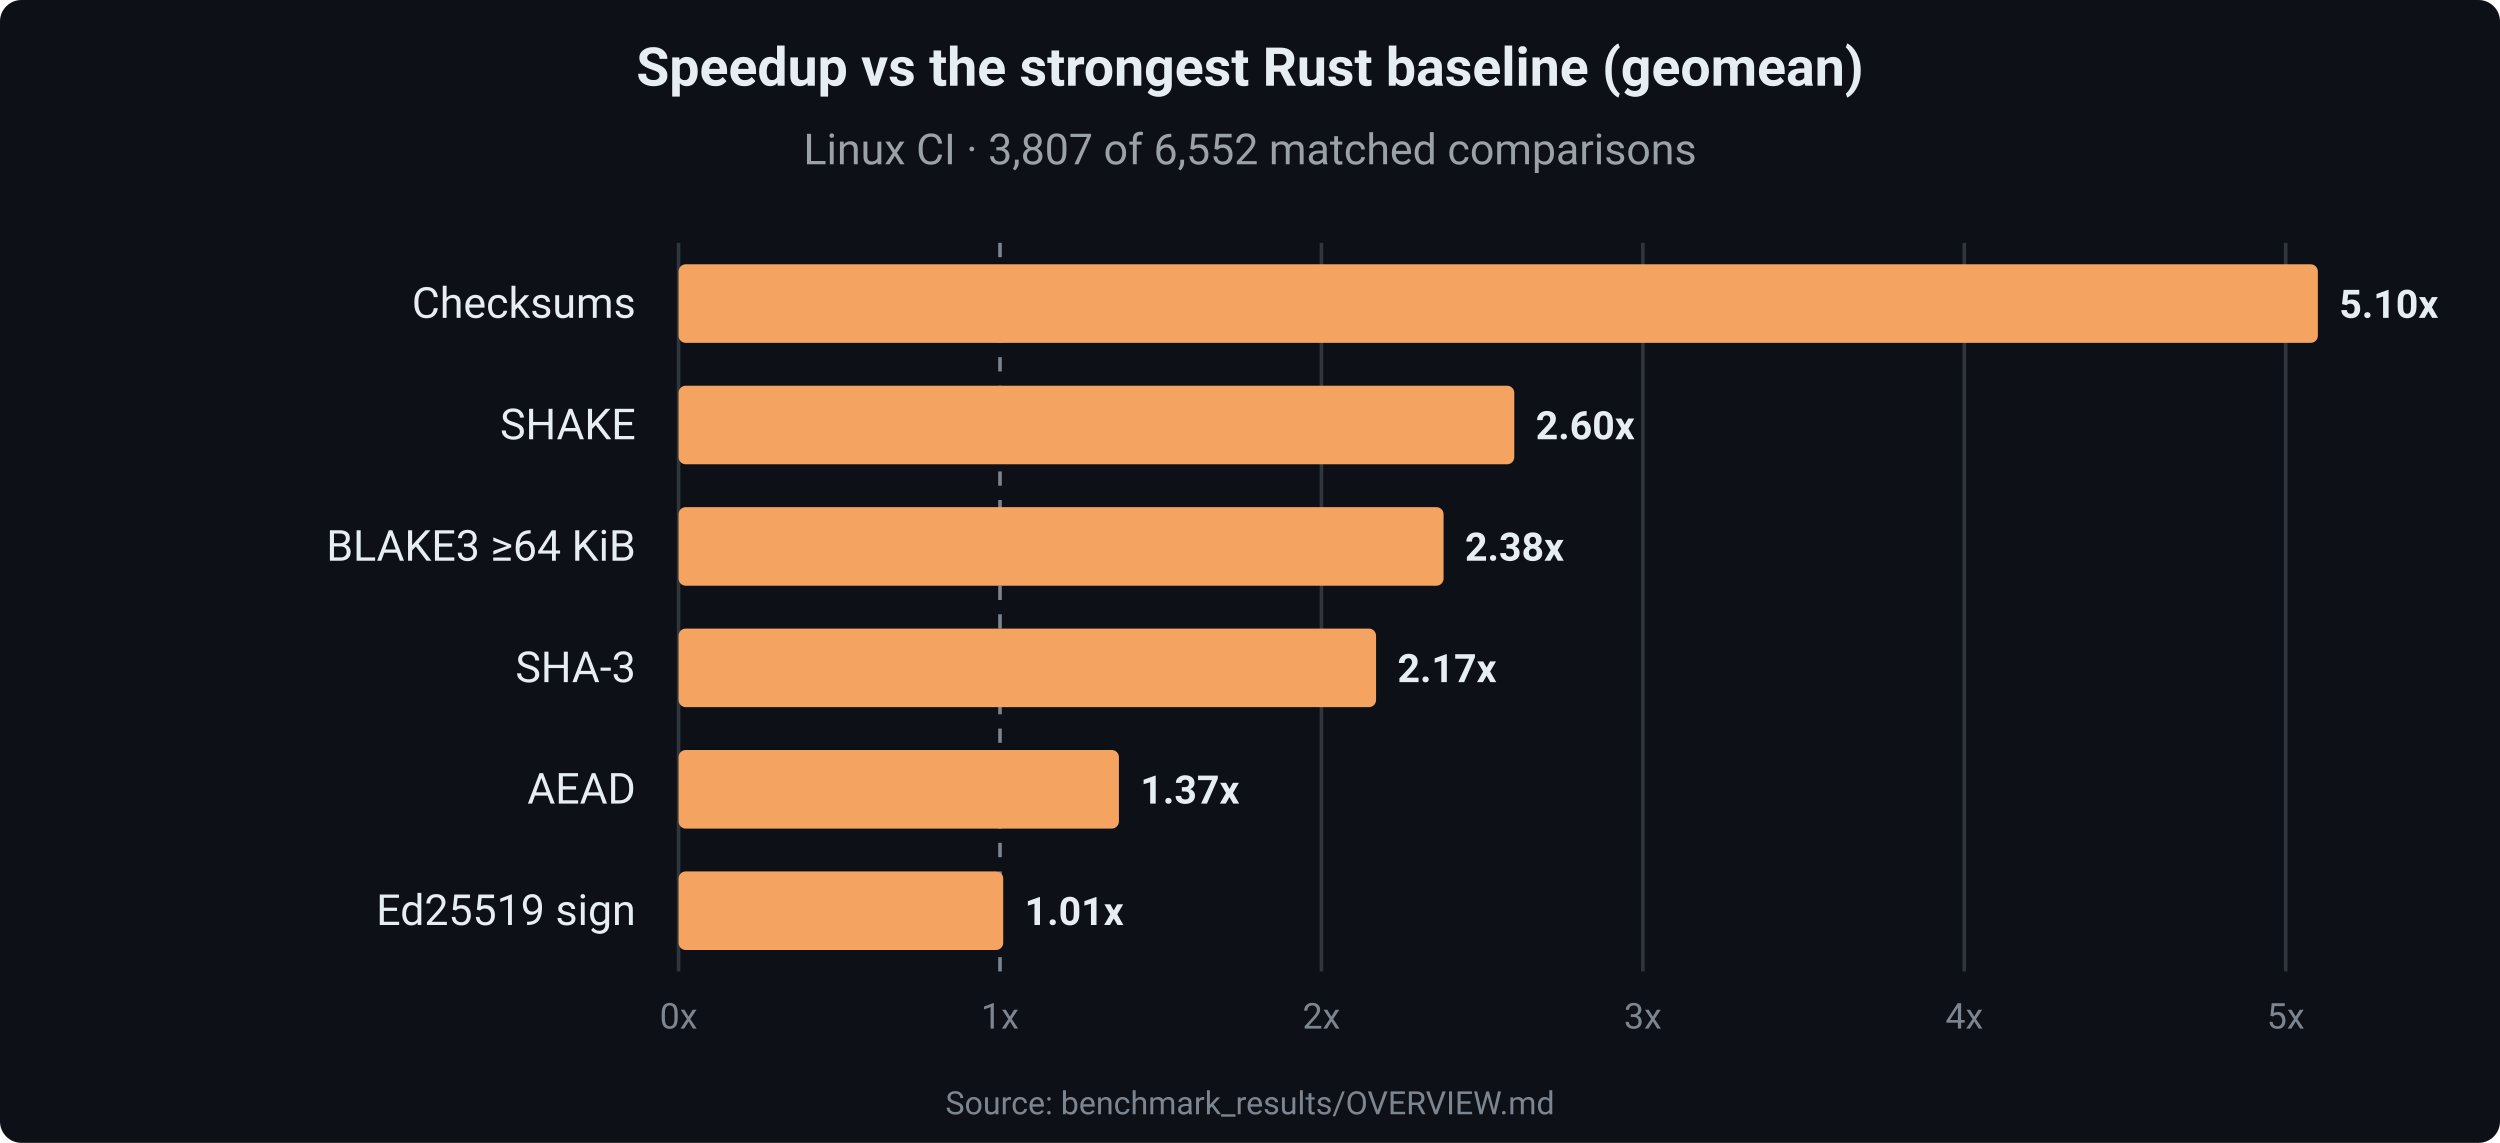
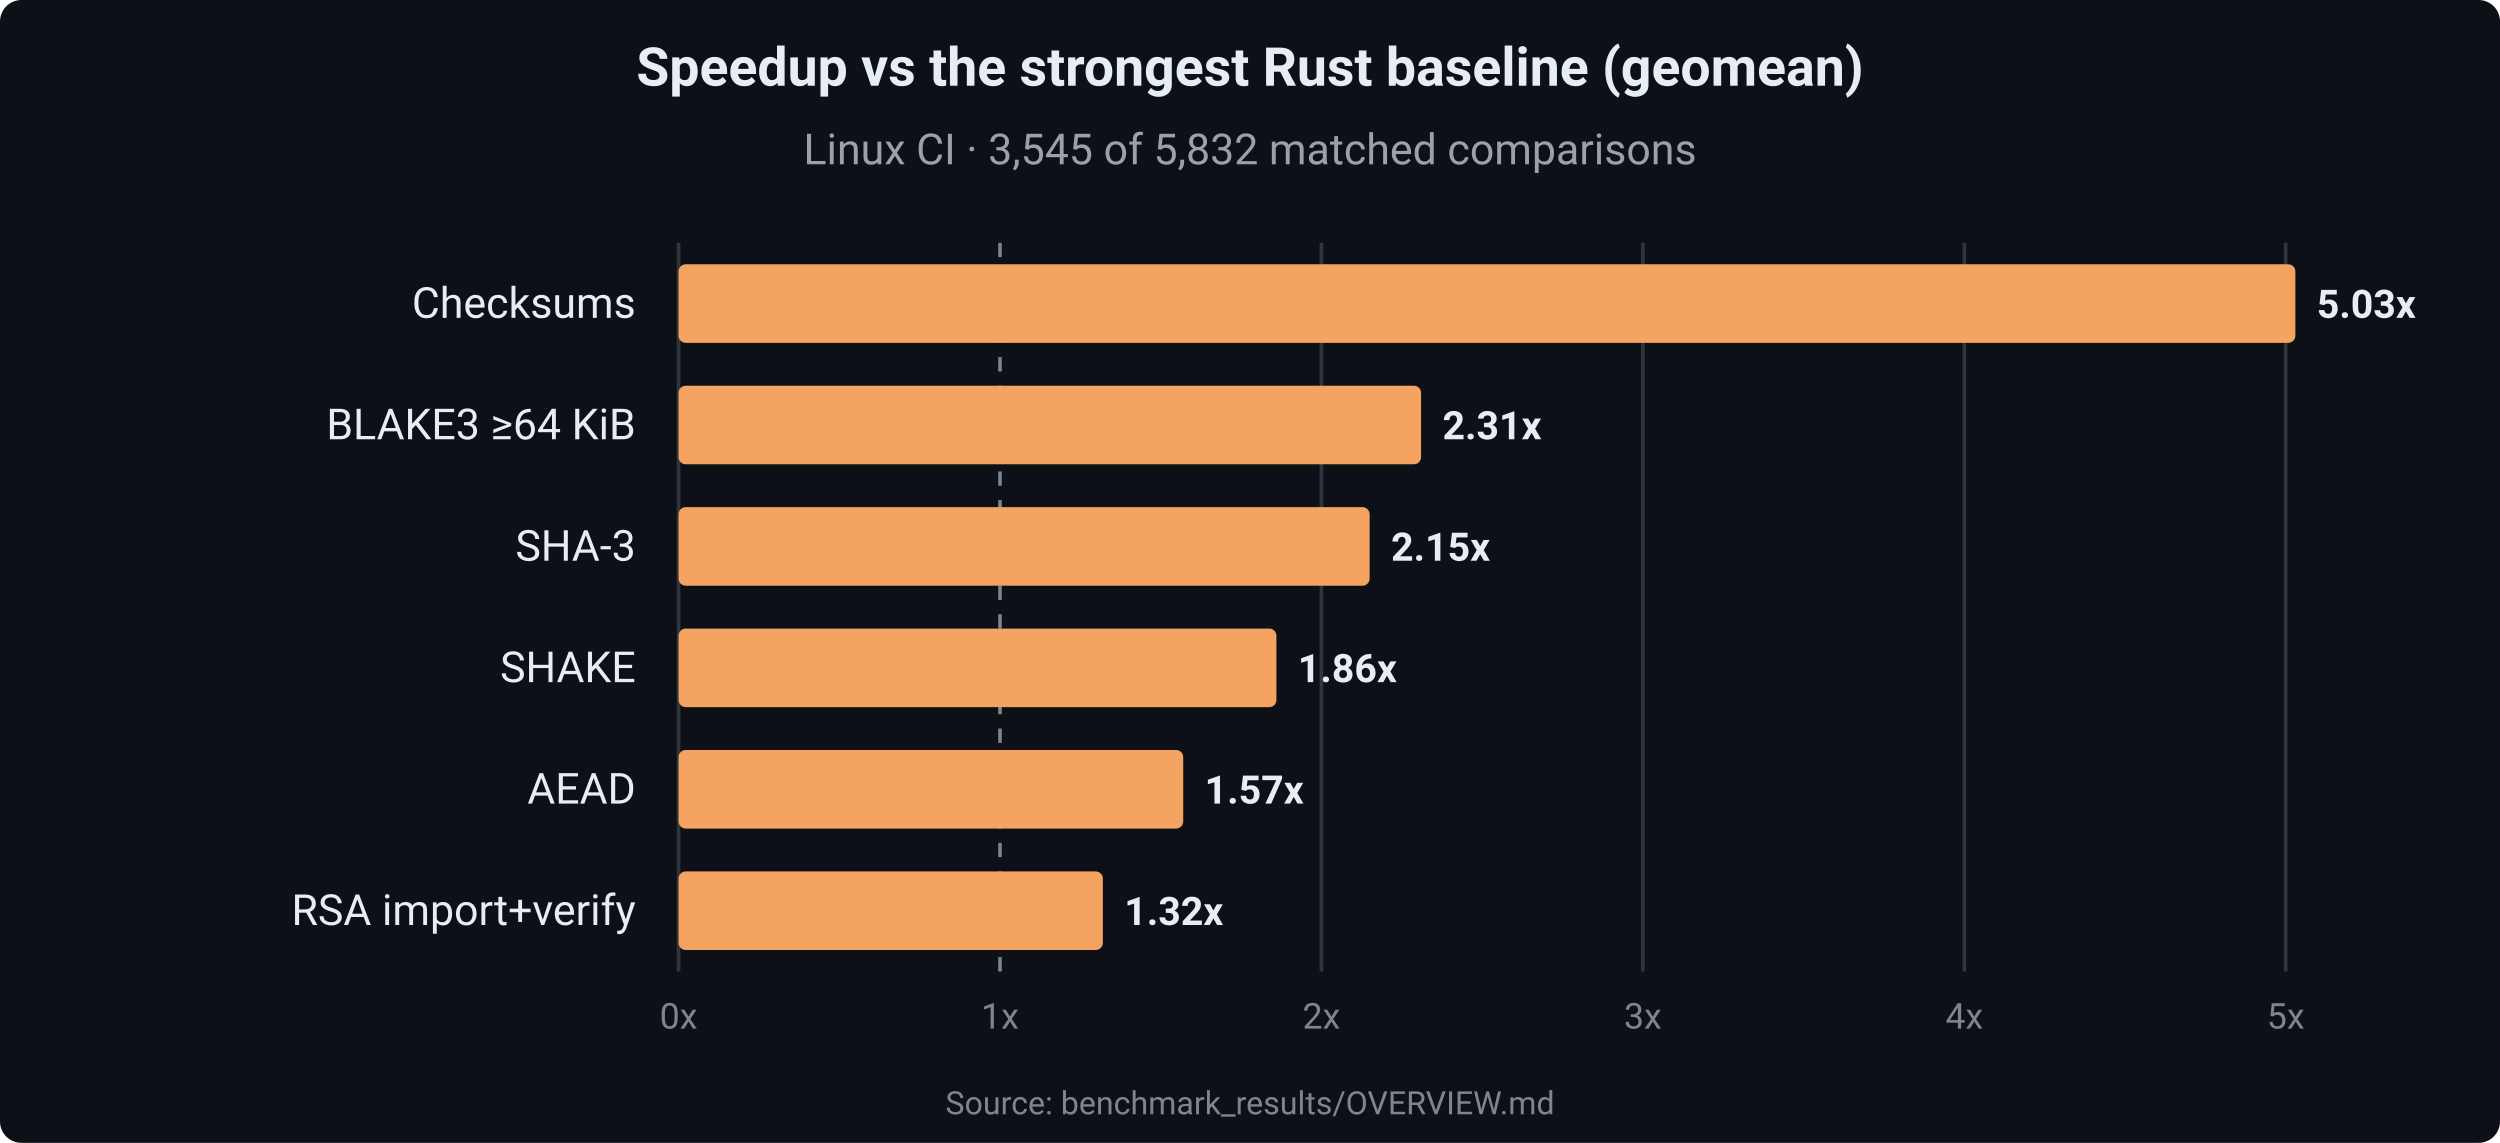
<svg xmlns="http://www.w3.org/2000/svg" viewBox="0 0 700 320">
  <style>text { font-family: -apple-system, BlinkMacSystemFont, 'Segoe UI', Roboto, sans-serif; }</style>
  <rect x="0" y="0" width="700" height="320" fill="#0d1117" rx="6" />
  <text x="350" y="24" text-anchor="middle" font-size="15" font-weight="600" fill="#e6edf3">Speedup vs the strongest Rust baseline (geomean)</text>
-   <text x="350" y="46" text-anchor="middle" font-size="12" fill="#9ba1a8">Linux CI · 3,807 of 6,552 matched comparisons</text>
+   <text x="350" y="46" text-anchor="middle" font-size="12" fill="#9ba1a8">Linux CI · 3,545 of 5,832 matched comparisons</text>
  <line x1="190.0" y1="68.0" x2="190.0" y2="272.0" stroke="#30363d" stroke-width="1" />
  <text x="190.0" y="288" text-anchor="middle" font-size="10" fill="#7d8590">0x</text>
  <line x1="280.0" y1="68.0" x2="280.0" y2="272.0" stroke="#7d8590" stroke-width="1" stroke-dasharray="4,4" />
  <text x="280.0" y="288" text-anchor="middle" font-size="10" fill="#7d8590">1x</text>
  <line x1="370.0" y1="68.0" x2="370.0" y2="272.0" stroke="#30363d" stroke-width="1" />
  <text x="370.0" y="288" text-anchor="middle" font-size="10" fill="#7d8590">2x</text>
  <line x1="460.0" y1="68.0" x2="460.0" y2="272.0" stroke="#30363d" stroke-width="1" />
  <text x="460.0" y="288" text-anchor="middle" font-size="10" fill="#7d8590">3x</text>
  <line x1="550.0" y1="68.0" x2="550.0" y2="272.0" stroke="#30363d" stroke-width="1" />
  <text x="550.0" y="288" text-anchor="middle" font-size="10" fill="#7d8590">4x</text>
  <line x1="640.0" y1="68.0" x2="640.0" y2="272.0" stroke="#30363d" stroke-width="1" />
  <text x="640.0" y="288" text-anchor="middle" font-size="10" fill="#7d8590">5x</text>
  <text x="178.0" y="89.0" text-anchor="end" font-size="12" fill="#e6edf3">Checksums</text>
-   <rect x="190.0" y="74.0" width="459.0" height="22.0" fill="#f4a460" rx="2" />
-   <text x="655.0" y="89.0" font-size="11" font-weight="600" fill="#e6edf3">5.10x</text>
-   <text x="178.0" y="123.0" text-anchor="end" font-size="12" fill="#e6edf3">SHAKE</text>
-   <rect x="190.0" y="108.0" width="234.0" height="22.0" fill="#f4a460" rx="2" />
-   <text x="430.0" y="123.0" font-size="11" font-weight="600" fill="#e6edf3">2.60x</text>
-   <text x="178.0" y="157.0" text-anchor="end" font-size="12" fill="#e6edf3">BLAKE3 ≥64 KiB</text>
-   <rect x="190.0" y="142.0" width="214.2" height="22.0" fill="#f4a460" rx="2" />
-   <text x="410.2" y="157.0" font-size="11" font-weight="600" fill="#e6edf3">2.38x</text>
-   <text x="178.0" y="191.0" text-anchor="end" font-size="12" fill="#e6edf3">SHA-3</text>
-   <rect x="190.0" y="176.0" width="195.3" height="22.0" fill="#f4a460" rx="2" />
-   <text x="391.3" y="191.0" font-size="11" font-weight="600" fill="#e6edf3">2.17x</text>
+   <rect x="190.0" y="74.0" width="452.7" height="22.0" fill="#f4a460" rx="2" />
+   <text x="648.7" y="89.0" font-size="11" font-weight="600" fill="#e6edf3">5.03x</text>
+   <text x="178.0" y="123.0" text-anchor="end" font-size="12" fill="#e6edf3">BLAKE3 ≥64 KiB</text>
+   <rect x="190.0" y="108.0" width="207.9" height="22.0" fill="#f4a460" rx="2" />
+   <text x="403.9" y="123.0" font-size="11" font-weight="600" fill="#e6edf3">2.31x</text>
+   <text x="178.0" y="157.0" text-anchor="end" font-size="12" fill="#e6edf3">SHA-3</text>
+   <rect x="190.0" y="142.0" width="193.5" height="22.0" fill="#f4a460" rx="2" />
+   <text x="389.5" y="157.0" font-size="11" font-weight="600" fill="#e6edf3">2.15x</text>
+   <text x="178.0" y="191.0" text-anchor="end" font-size="12" fill="#e6edf3">SHAKE</text>
+   <rect x="190.0" y="176.0" width="167.4" height="22.0" fill="#f4a460" rx="2" />
+   <text x="363.4" y="191.0" font-size="11" font-weight="600" fill="#e6edf3">1.86x</text>
  <text x="178.0" y="225.0" text-anchor="end" font-size="12" fill="#e6edf3">AEAD</text>
-   <rect x="190.0" y="210.0" width="123.3" height="22.0" fill="#f4a460" rx="2" />
-   <text x="319.3" y="225.0" font-size="11" font-weight="600" fill="#e6edf3">1.37x</text>
-   <text x="178.0" y="259.0" text-anchor="end" font-size="12" fill="#e6edf3">Ed25519 sign</text>
-   <rect x="190.0" y="244.0" width="90.9" height="22.0" fill="#f4a460" rx="2" />
-   <text x="286.9" y="259.0" font-size="11" font-weight="600" fill="#e6edf3">1.01x</text>
+   <rect x="190.0" y="210.0" width="141.3" height="22.0" fill="#f4a460" rx="2" />
+   <text x="337.3" y="225.0" font-size="11" font-weight="600" fill="#e6edf3">1.57x</text>
+   <text x="178.0" y="259.0" text-anchor="end" font-size="12" fill="#e6edf3">RSA import+verify</text>
+   <rect x="190.0" y="244.0" width="118.8" height="22.0" fill="#f4a460" rx="2" />
+   <text x="314.8" y="259.0" font-size="11" font-weight="600" fill="#e6edf3">1.32x</text>
  <text x="350" y="312" text-anchor="middle" font-size="9" fill="#7d8590">Source: benchmark_results/OVERVIEW.md</text>
</svg>
